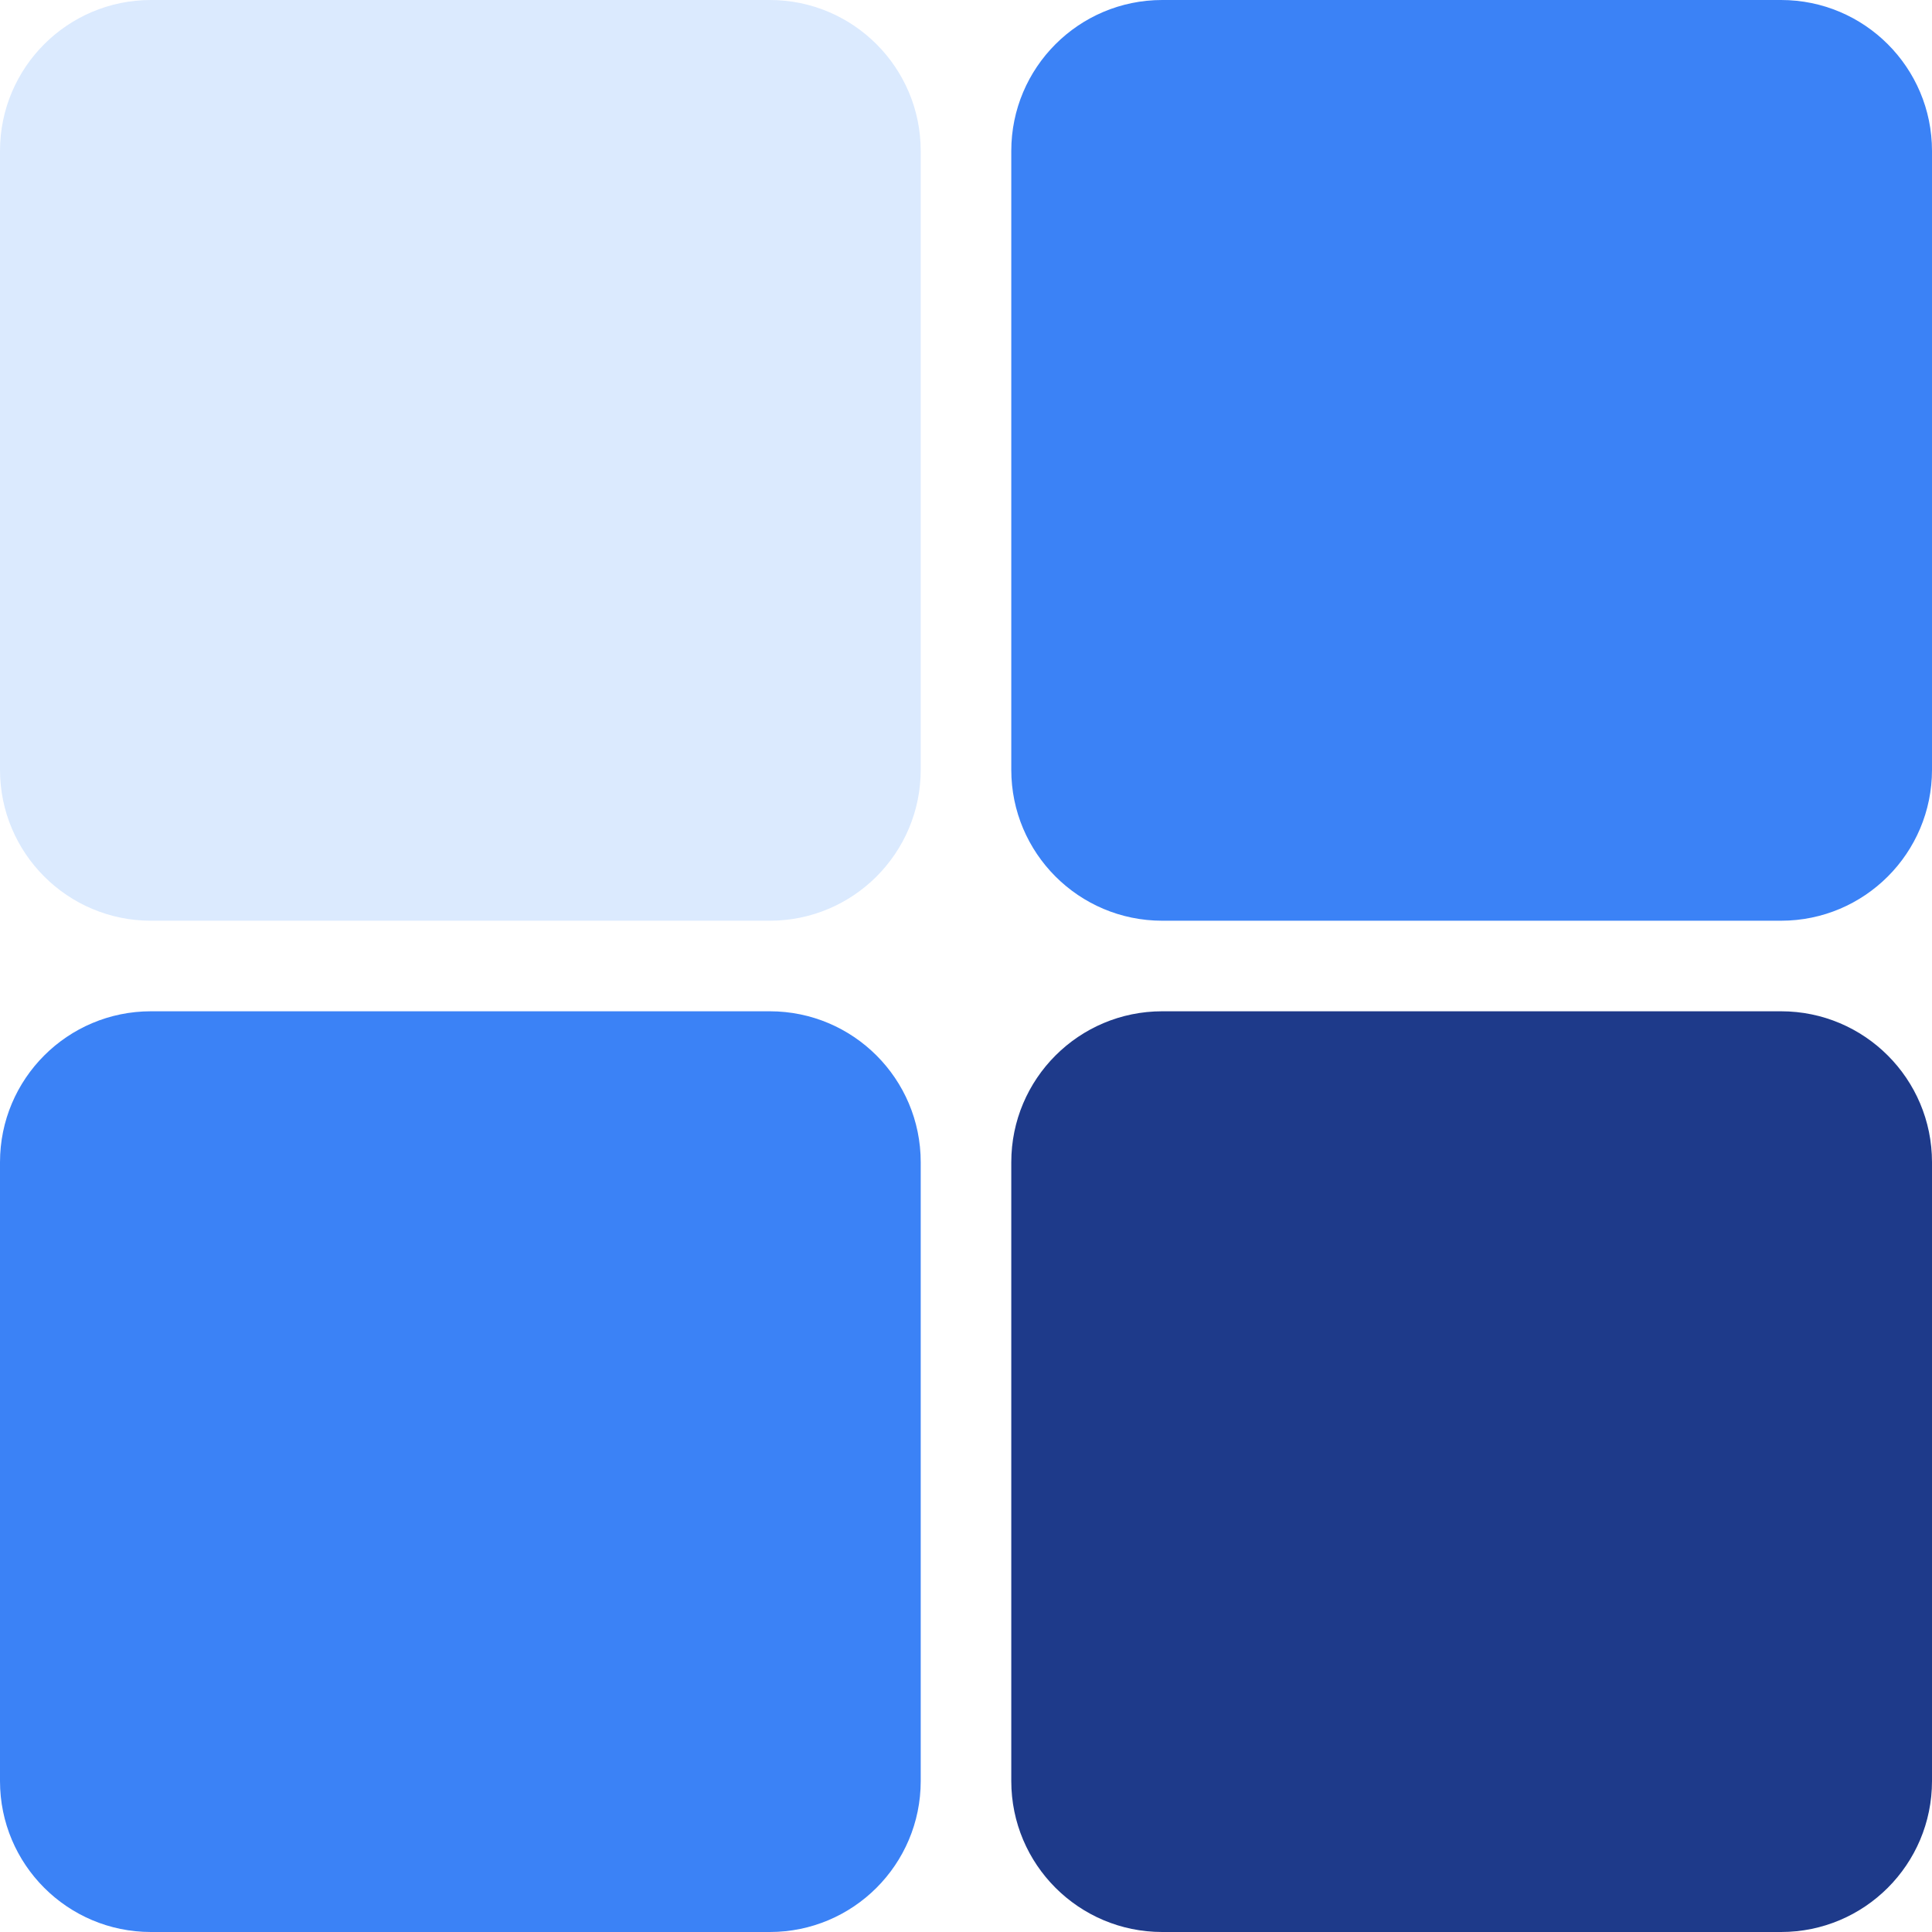
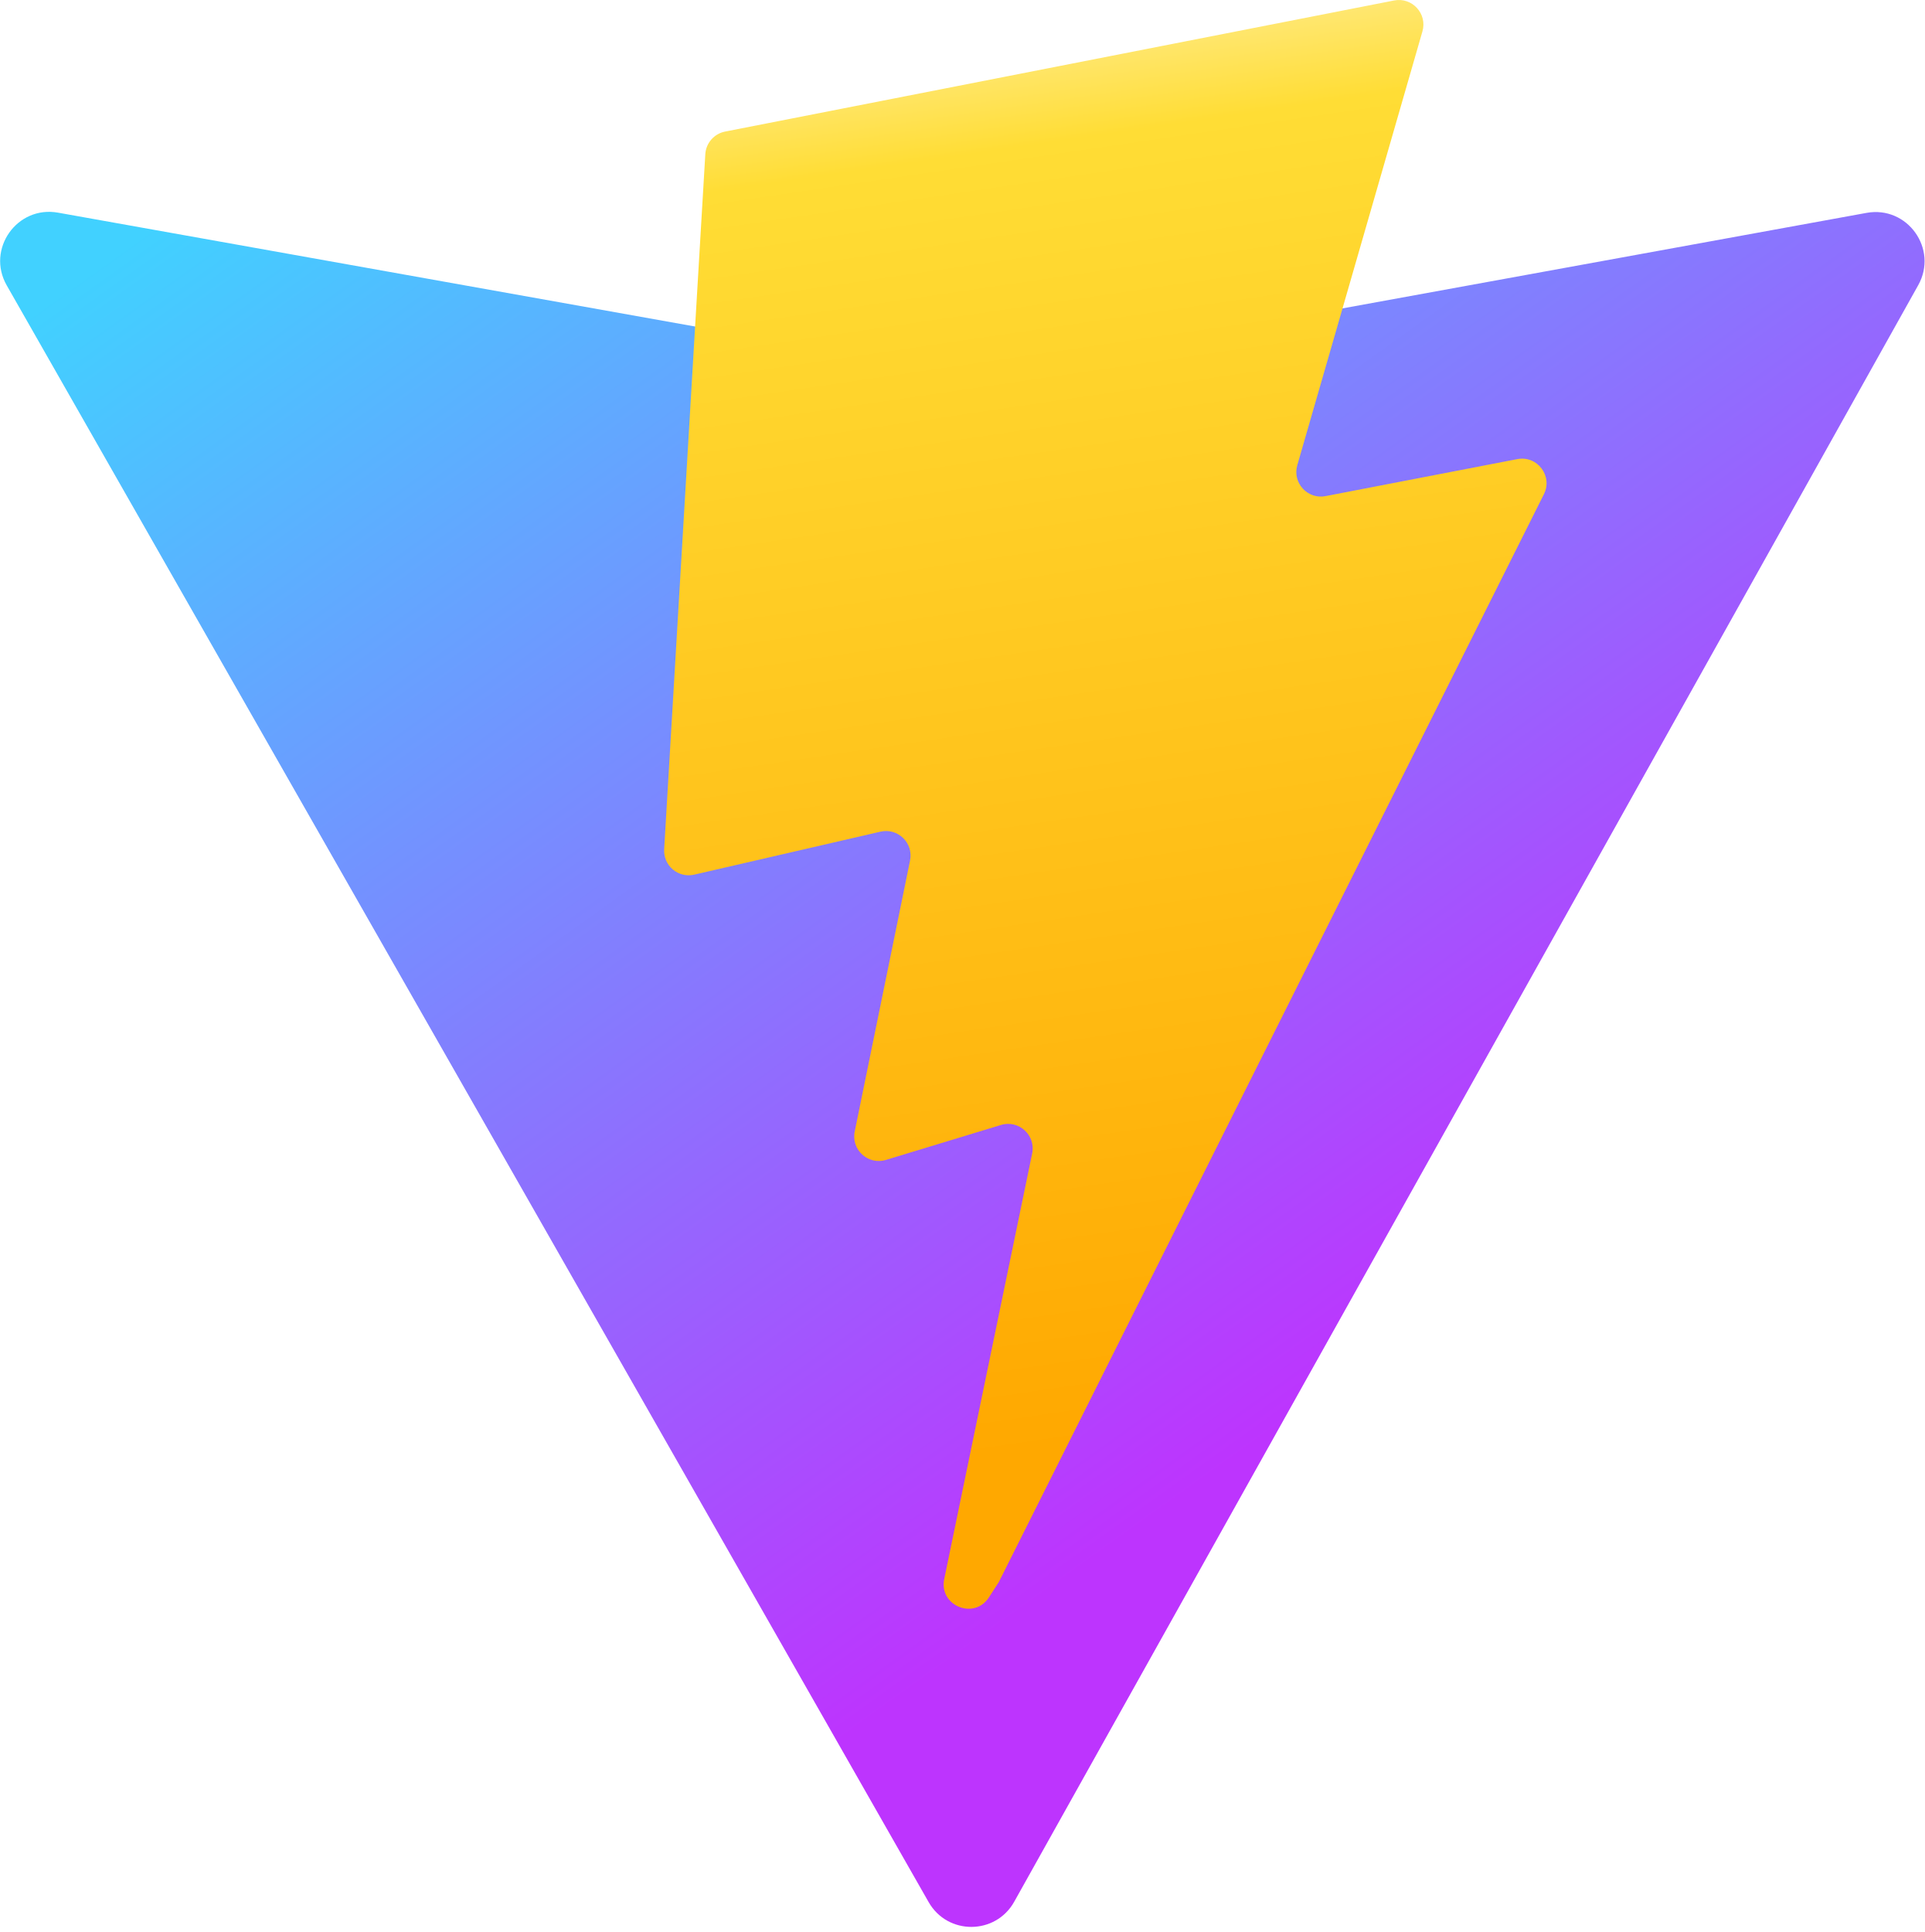
- <svg xmlns="http://www.w3.org/2000/svg" viewBox="0 0 512 512">
+ <svg xmlns="http://www.w3.org/2000/svg" aria-hidden="true" role="img" class="iconify iconify--logos" width="31.88" height="32" preserveAspectRatio="xMidYMid meet" viewBox="0 0 256 257">
  <defs>
-     <style>
-       .cls-1 { fill: #dbeafe; } /* Lightest */
-       .cls-2 { fill: #3b82f6; } /* Medium */
-       .cls-3 { fill: #1d4ed8; } /* Medium-Dark */
-       .cls-4 { fill: #1e3a8a; } /* Darkest */
-     </style>
+     <linearGradient id="IconifyId1813088fe1fbc01fb466" x1="-.828%" x2="57.636%" y1="7.652%" y2="78.411%">
+       <stop offset="0%" stop-color="#41D1FF" />
+       <stop offset="100%" stop-color="#BD34FE" />
+     </linearGradient>
+     <linearGradient id="IconifyId1813088fe1fbc01fb467" x1="43.376%" x2="50.316%" y1="2.242%" y2="89.03%">
+       <stop offset="0%" stop-color="#FFEA83" />
+       <stop offset="8.333%" stop-color="#FFDD35" />
+       <stop offset="100%" stop-color="#FFA800" />
+     </linearGradient>
  </defs>
-   <rect class="cls-1" x="0" y="0" width="244" height="244" rx="40" />
-   <rect class="cls-2" x="268" y="0" width="244" height="244" rx="40" />
-   <rect class="cls-2" x="0" y="268" width="244" height="244" rx="40" />
-   <rect class="cls-4" x="268" y="268" width="244" height="244" rx="40" />
+   <path fill="url(#IconifyId1813088fe1fbc01fb466)" d="M255.153 37.938L134.897 252.976c-2.483 4.44-8.862 4.466-11.382.048L.875 37.958c-2.746-4.814 1.371-10.646 6.827-9.67l120.385 21.517a6.537 6.537 0 0 0 2.322-.004l117.867-21.483c5.438-.991 9.574 4.796 6.877 9.62Z" />
+   <path fill="url(#IconifyId1813088fe1fbc01fb467)" d="M185.432.063L96.44 17.501a3.268 3.268 0 0 0-2.634 3.014l-5.474 92.456a3.268 3.268 0 0 0 3.997 3.378l24.777-5.718c2.318-.535 4.413 1.507 3.936 3.838l-7.361 36.047c-.495 2.426 1.782 4.5 4.151 3.78l15.304-4.649c2.372-.72 4.652 1.36 4.15 3.788l-11.698 56.621c-.732 3.542 3.979 5.473 5.943 2.437l1.313-2.028l72.516-144.72c1.215-2.423-.88-5.186-3.54-4.672l-25.505 4.922c-2.396.462-4.435-1.77-3.759-4.114l16.646-57.705c.677-2.35-1.37-4.583-3.769-4.113Z" />
</svg>
